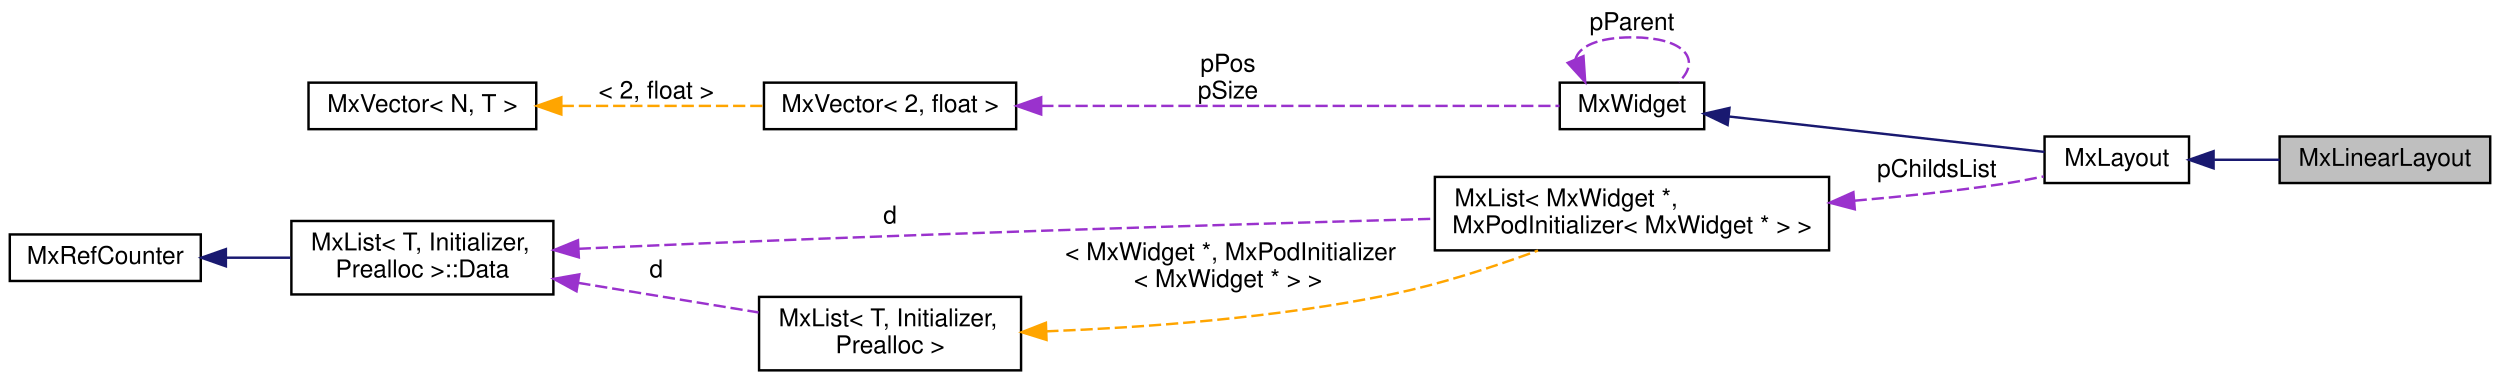
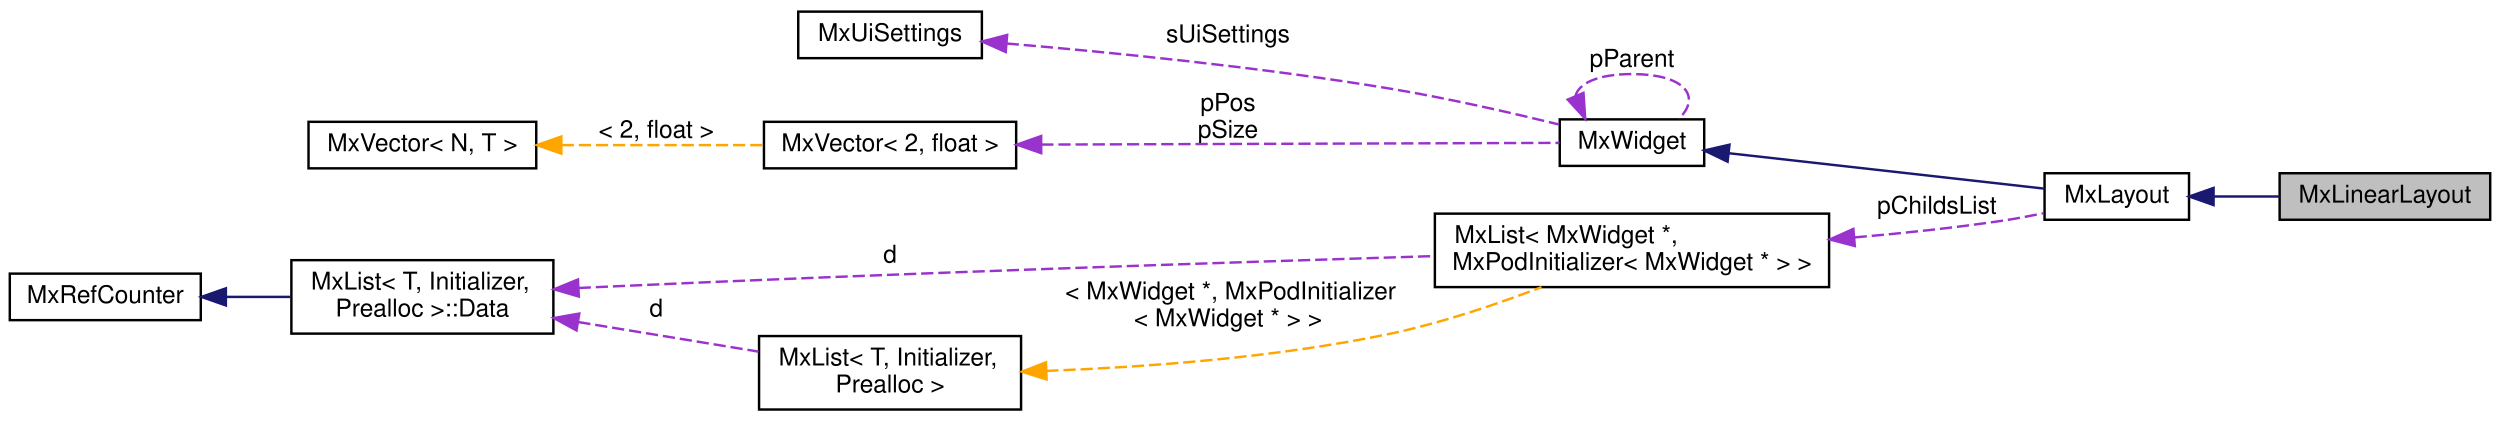
- <svg xmlns="http://www.w3.org/2000/svg" xmlns:xlink="http://www.w3.org/1999/xlink" width="1021pt" height="156pt" viewBox="0.00 0.00 1021.00 155.50">
-   <g id="graph0" class="graph" transform="scale(1 1) rotate(0) translate(4 151.5)">
+ <svg xmlns="http://www.w3.org/2000/svg" xmlns:xlink="http://www.w3.org/1999/xlink" width="1021pt" height="172pt" viewBox="0.00 0.00 1021.00 171.50">
+   <g id="graph0" class="graph" transform="scale(1 1) rotate(0) translate(4 167.5)">
    <g id="node1" class="node">
      <g id="a_node1">
        <a xlink:title="Vertical/Horizontal layout.">
-           <polygon fill="#bfbfbf" stroke="black" points="927,-77 927,-96 1013,-96 1013,-77 927,-77" />
-           <text text-anchor="middle" x="970" y="-84" font-family="Helvetica,sans-Serif" font-size="10.00">MxLinearLayout</text>
+           <polygon fill="#bfbfbf" stroke="black" points="927,-78 927,-97 1013,-97 1013,-78 927,-78" />
+           <text text-anchor="middle" x="970" y="-85" font-family="Helvetica,sans-Serif" font-size="10.00">MxLinearLayout</text>
        </a>
      </g>
    </g>
    <g id="node2" class="node">
      <g id="a_node2">
        <a xlink:href="class_mx_layout.html" target="_top" xlink:title="The MxLayout class is the base class for layout widgets.">
-           <polygon fill="none" stroke="black" points="831,-77 831,-96 890,-96 890,-77 831,-77" />
-           <text text-anchor="middle" x="860.5" y="-84" font-family="Helvetica,sans-Serif" font-size="10.00">MxLayout</text>
+           <polygon fill="none" stroke="black" points="831,-78 831,-97 890,-97 890,-78 831,-78" />
+           <text text-anchor="middle" x="860.5" y="-85" font-family="Helvetica,sans-Serif" font-size="10.00">MxLayout</text>
        </a>
      </g>
    </g>
    <g id="edge1" class="edge">
-       <path fill="none" stroke="midnightblue" d="M900.26,-86.5C908.93,-86.5 918.18,-86.5 926.98,-86.5" />
-       <polygon fill="midnightblue" stroke="midnightblue" points="900.03,-83 890.03,-86.5 900.03,-90 900.03,-83" />
+       <path fill="none" stroke="midnightblue" d="M900.26,-87.5C908.93,-87.5 918.18,-87.5 926.98,-87.5" />
+       <polygon fill="midnightblue" stroke="midnightblue" points="900.03,-84 890.03,-87.5 900.03,-91 900.03,-84" />
    </g>
    <g id="node3" class="node">
      <g id="a_node3">
        <a xlink:href="class_mx_widget.html" target="_top" xlink:title=" ">
-           <polygon fill="none" stroke="black" points="633,-99 633,-118 692,-118 692,-99 633,-99" />
-           <text text-anchor="middle" x="662.5" y="-106" font-family="Helvetica,sans-Serif" font-size="10.00">MxWidget</text>
+           <polygon fill="none" stroke="black" points="633,-100 633,-119 692,-119 692,-100 633,-100" />
+           <text text-anchor="middle" x="662.5" y="-107" font-family="Helvetica,sans-Serif" font-size="10.00">MxWidget</text>
        </a>
      </g>
    </g>
    <g id="edge2" class="edge">
-       <path fill="none" stroke="midnightblue" d="M702.15,-104.16C740.07,-99.91 796.98,-93.52 830.97,-89.7" />
-       <polygon fill="midnightblue" stroke="midnightblue" points="701.55,-100.71 692,-105.3 702.33,-107.66 701.55,-100.71" />
+       <path fill="none" stroke="midnightblue" d="M702.15,-105.16C740.07,-100.91 796.98,-94.52 830.97,-90.7" />
+       <polygon fill="midnightblue" stroke="midnightblue" points="701.55,-101.71 692,-106.3 702.33,-108.66 701.55,-101.71" />
    </g>
-     <g id="edge5" class="edge">
-       <path fill="none" stroke="#9a32cd" stroke-dasharray="5,2" d="M639.43,-127.53C640.69,-132.63 648.38,-136.5 662.5,-136.5 684.54,-136.5 690.91,-127.07 681.61,-118.26" />
-       <polygon fill="#9a32cd" stroke="#9a32cd" points="642.69,-128.83 643.39,-118.26 636.25,-126.08 642.69,-128.83" />
-       <text text-anchor="middle" x="662.5" y="-139.5" font-family="Helvetica,sans-Serif" font-size="10.00"> pParent</text>
+     <g id="edge6" class="edge">
+       <path fill="none" stroke="#9a32cd" stroke-dasharray="5,2" d="M639.43,-128.53C640.69,-133.63 648.38,-137.5 662.5,-137.5 684.54,-137.5 690.91,-128.07 681.61,-119.26" />
+       <polygon fill="#9a32cd" stroke="#9a32cd" points="642.69,-129.83 643.39,-119.26 636.25,-127.08 642.69,-129.83" />
+       <text text-anchor="middle" x="662.5" y="-140.5" font-family="Helvetica,sans-Serif" font-size="10.00"> pParent</text>
    </g>
    <g id="node4" class="node">
      <g id="a_node4">
+         <a xlink:href="class_mx_ui_settings.html" target="_top" xlink:title=" ">
+           <polygon fill="none" stroke="black" points="322,-144 322,-163 397,-163 397,-144 322,-144" />
+           <text text-anchor="middle" x="359.5" y="-151" font-family="Helvetica,sans-Serif" font-size="10.00">MxUiSettings</text>
+         </a>
+       </g>
+     </g>
+     <g id="edge3" class="edge">
+       <path fill="none" stroke="#9a32cd" stroke-dasharray="5,2" d="M407.12,-149.98C448.5,-146.5 510.52,-140.39 564,-131.5 587.28,-127.63 613.34,-121.66 632.66,-116.92" />
+       <polygon fill="#9a32cd" stroke="#9a32cd" points="406.74,-146.5 397.06,-150.81 407.32,-153.48 406.74,-146.5" />
+       <text text-anchor="middle" x="497.5" y="-150.5" font-family="Helvetica,sans-Serif" font-size="10.00"> sUiSettings</text>
+     </g>
+     <g id="node5" class="node">
+       <g id="a_node5">
        <a xlink:href="class_mx_vector.html" target="_top" xlink:title=" ">
          <polygon fill="none" stroke="black" points="308,-99 308,-118 411,-118 411,-99 308,-99" />
          <text text-anchor="middle" x="359.5" y="-106" font-family="Helvetica,sans-Serif" font-size="10.00">MxVector&lt; 2, float &gt;</text>
        </a>
      </g>
    </g>
-     <g id="edge3" class="edge">
-       <path fill="none" stroke="#9a32cd" stroke-dasharray="5,2" d="M421.24,-108.5C485.61,-108.5 584.5,-108.5 632.87,-108.5" />
-       <polygon fill="#9a32cd" stroke="#9a32cd" points="421.22,-105 411.22,-108.5 421.22,-112 421.22,-105" />
+     <g id="edge4" class="edge">
+       <path fill="none" stroke="#9a32cd" stroke-dasharray="5,2" d="M421.24,-108.7C485.61,-108.92 584.5,-109.24 632.87,-109.4" />
+       <polygon fill="#9a32cd" stroke="#9a32cd" points="421.23,-105.2 411.22,-108.67 421.21,-112.2 421.23,-105.2" />
      <text text-anchor="middle" x="497.5" y="-122.5" font-family="Helvetica,sans-Serif" font-size="10.00"> pPos</text>
      <text text-anchor="middle" x="497.5" y="-111.5" font-family="Helvetica,sans-Serif" font-size="10.00">pSize</text>
    </g>
-     <g id="node5" class="node">
-       <g id="a_node5">
+     <g id="node6" class="node">
+       <g id="a_node6">
        <a xlink:href="class_mx_vector.html" target="_top" xlink:title=" ">
          <polygon fill="none" stroke="black" points="122,-99 122,-118 215,-118 215,-99 122,-99" />
          <text text-anchor="middle" x="168.5" y="-106" font-family="Helvetica,sans-Serif" font-size="10.00">MxVector&lt; N, T &gt;</text>
        </a>
      </g>
    </g>
-     <g id="edge4" class="edge">
+     <g id="edge5" class="edge">
      <path fill="none" stroke="orange" stroke-dasharray="5,2" d="M225.38,-108.5C251.52,-108.5 282.41,-108.5 307.85,-108.5" />
      <polygon fill="orange" stroke="orange" points="225.25,-105 215.25,-108.5 225.25,-112 225.25,-105" />
      <text text-anchor="middle" x="264" y="-111.5" font-family="Helvetica,sans-Serif" font-size="10.00"> &lt; 2, float &gt;</text>
    </g>
-     <g id="node6" class="node">
-       <g id="a_node6">
+     <g id="node7" class="node">
+       <g id="a_node7">
        <a xlink:href="class_mx_list.html" target="_top" xlink:title=" ">
-           <polygon fill="none" stroke="black" points="582,-49.5 582,-79.5 743,-79.5 743,-49.5 582,-49.5" />
-           <text text-anchor="start" x="590" y="-67.5" font-family="Helvetica,sans-Serif" font-size="10.00">MxList&lt; MxWidget *,</text>
-           <text text-anchor="middle" x="662.5" y="-56.5" font-family="Helvetica,sans-Serif" font-size="10.00"> MxPodInitializer&lt; MxWidget * &gt; &gt;</text>
+           <polygon fill="none" stroke="black" points="582,-50.5 582,-80.5 743,-80.5 743,-50.5 582,-50.5" />
+           <text text-anchor="start" x="590" y="-68.5" font-family="Helvetica,sans-Serif" font-size="10.00">MxList&lt; MxWidget *,</text>
+           <text text-anchor="middle" x="662.5" y="-57.5" font-family="Helvetica,sans-Serif" font-size="10.00"> MxPodInitializer&lt; MxWidget * &gt; &gt;</text>
        </a>
      </g>
    </g>
-     <g id="edge6" class="edge">
-       <path fill="none" stroke="#9a32cd" stroke-dasharray="5,2" d="M753.43,-69.79C773.12,-71.48 793.8,-73.68 813,-76.5 818.72,-77.34 824.79,-78.47 830.59,-79.67" />
-       <polygon fill="#9a32cd" stroke="#9a32cd" points="753.5,-66.28 743.25,-68.95 752.92,-73.26 753.5,-66.28" />
-       <text text-anchor="middle" x="787" y="-79.5" font-family="Helvetica,sans-Serif" font-size="10.00"> pChildsList</text>
+     <g id="edge7" class="edge">
+       <path fill="none" stroke="#9a32cd" stroke-dasharray="5,2" d="M753.43,-70.79C773.12,-72.48 793.8,-74.68 813,-77.5 818.72,-78.34 824.79,-79.47 830.59,-80.67" />
+       <polygon fill="#9a32cd" stroke="#9a32cd" points="753.5,-67.28 743.25,-69.95 752.92,-74.26 753.5,-67.28" />
+       <text text-anchor="middle" x="787" y="-80.5" font-family="Helvetica,sans-Serif" font-size="10.00"> pChildsList</text>
    </g>
-     <g id="node7" class="node">
-       <g id="a_node7">
+     <g id="node8" class="node">
+       <g id="a_node8">
        <a xlink:href="struct_mx_list_1_1_data.html" target="_top" xlink:title="these members are public to allow unions">
          <polygon fill="none" stroke="black" points="115,-31.5 115,-61.5 222,-61.5 222,-31.5 115,-31.5" />
          <text text-anchor="start" x="123" y="-49.5" font-family="Helvetica,sans-Serif" font-size="10.00">MxList&lt; T, Initializer,</text>
          <text text-anchor="middle" x="168.5" y="-38.5" font-family="Helvetica,sans-Serif" font-size="10.00"> Prealloc &gt;::Data</text>
        </a>
      </g>
    </g>
-     <g id="edge7" class="edge">
-       <path fill="none" stroke="#9a32cd" stroke-dasharray="5,2" d="M232.32,-50.14C234.91,-50.27 237.48,-50.39 240,-50.5 359.04,-55.85 497.08,-60.06 581.85,-62.41" />
-       <polygon fill="#9a32cd" stroke="#9a32cd" points="232.4,-46.64 222.23,-49.63 232.04,-53.63 232.4,-46.64" />
+     <g id="edge8" class="edge">
+       <path fill="none" stroke="#9a32cd" stroke-dasharray="5,2" d="M232.32,-50.13C234.91,-50.26 237.48,-50.38 240,-50.5 359.04,-55.99 497.08,-60.57 581.85,-63.17" />
+       <polygon fill="#9a32cd" stroke="#9a32cd" points="232.4,-46.63 222.23,-49.61 232.04,-53.62 232.4,-46.63" />
      <text text-anchor="middle" x="359.5" y="-60.5" font-family="Helvetica,sans-Serif" font-size="10.00"> d</text>
    </g>
-     <g id="node9" class="node">
-       <g id="a_node9">
+     <g id="node10" class="node">
+       <g id="a_node10">
        <a xlink:href="class_mx_list.html" target="_top" xlink:title=" ">
          <polygon fill="none" stroke="black" points="306,-0.5 306,-30.5 413,-30.5 413,-0.5 306,-0.5" />
          <text text-anchor="start" x="314" y="-18.5" font-family="Helvetica,sans-Serif" font-size="10.00">MxList&lt; T, Initializer,</text>
          <text text-anchor="middle" x="359.5" y="-7.5" font-family="Helvetica,sans-Serif" font-size="10.00"> Prealloc &gt;</text>
        </a>
      </g>
    </g>
-     <g id="edge10" class="edge">
+     <g id="edge11" class="edge">
      <path fill="none" stroke="#9a32cd" stroke-dasharray="5,2" d="M232.17,-36.22C256.03,-32.31 282.96,-27.89 305.81,-24.14" />
      <polygon fill="#9a32cd" stroke="#9a32cd" points="231.45,-32.79 222.15,-37.86 232.58,-39.7 231.45,-32.79" />
      <text text-anchor="middle" x="264" y="-38.5" font-family="Helvetica,sans-Serif" font-size="10.00"> d</text>
    </g>
-     <g id="node8" class="node">
-       <g id="a_node8">
+     <g id="node9" class="node">
+       <g id="a_node9">
        <a xlink:href="class_mx_ref_counter.html" target="_top" xlink:title=" ">
          <polygon fill="none" stroke="black" points="0,-37 0,-56 78,-56 78,-37 0,-37" />
          <text text-anchor="middle" x="39" y="-44" font-family="Helvetica,sans-Serif" font-size="10.00">MxRefCounter</text>
        </a>
      </g>
    </g>
-     <g id="edge8" class="edge">
+     <g id="edge9" class="edge">
      <path fill="none" stroke="midnightblue" d="M88.46,-46.5C97.03,-46.5 105.98,-46.5 114.66,-46.5" />
      <polygon fill="midnightblue" stroke="midnightblue" points="88.25,-43 78.25,-46.5 88.25,-50 88.25,-43" />
    </g>
-     <g id="edge9" class="edge">
-       <path fill="none" stroke="orange" stroke-dasharray="5,2" d="M423.29,-16.43C463.8,-18.01 517.44,-21.94 564,-31.5 584.31,-35.67 606.23,-42.83 624.13,-49.43" />
-       <polygon fill="orange" stroke="orange" points="423.4,-12.93 413.28,-16.08 423.15,-19.93 423.4,-12.93" />
+     <g id="edge10" class="edge">
+       <path fill="none" stroke="orange" stroke-dasharray="5,2" d="M423.32,-16.28C463.84,-17.81 517.48,-21.73 564,-31.5 584.88,-35.88 607.41,-43.54 625.55,-50.48" />
+       <polygon fill="orange" stroke="orange" points="423.42,-12.79 413.31,-15.95 423.18,-19.78 423.42,-12.79" />
      <text text-anchor="start" x="431" y="-45.5" font-family="Helvetica,sans-Serif" font-size="10.00"> &lt; MxWidget *, MxPodInitializer</text>
      <text text-anchor="middle" x="497.5" y="-34.5" font-family="Helvetica,sans-Serif" font-size="10.00">&lt; MxWidget * &gt; &gt;</text>
    </g>
  </g>
</svg>
